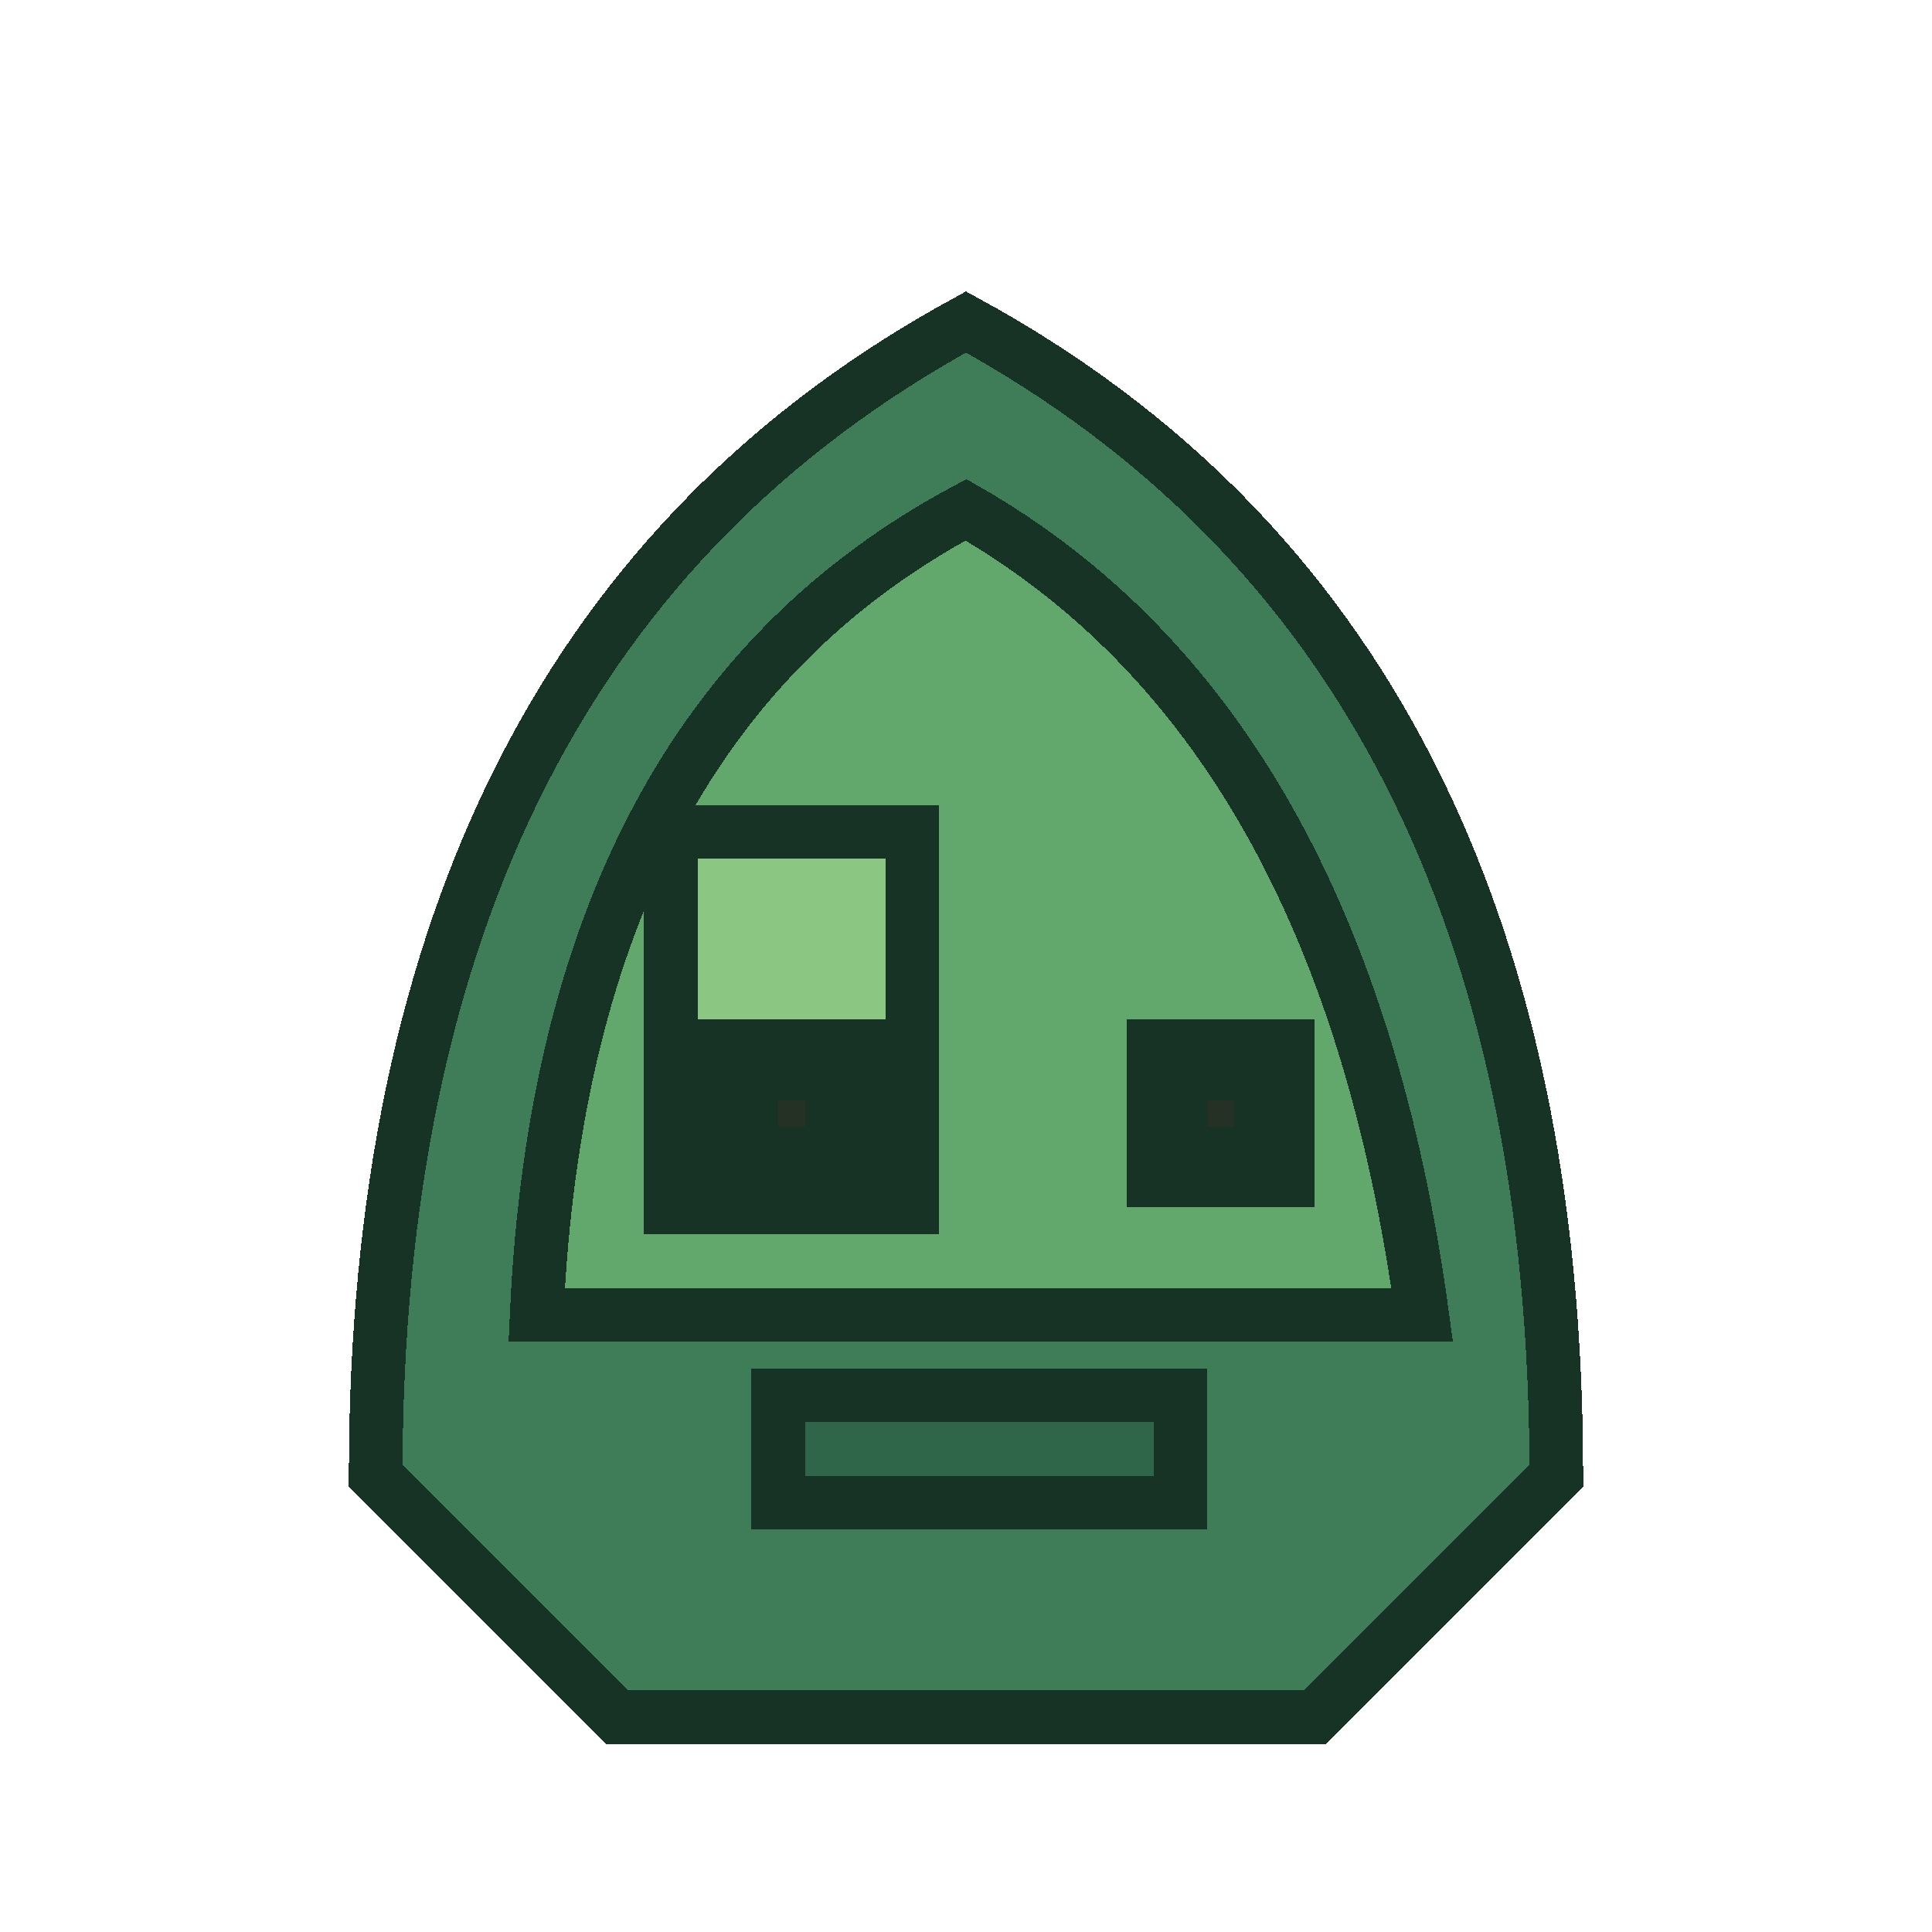
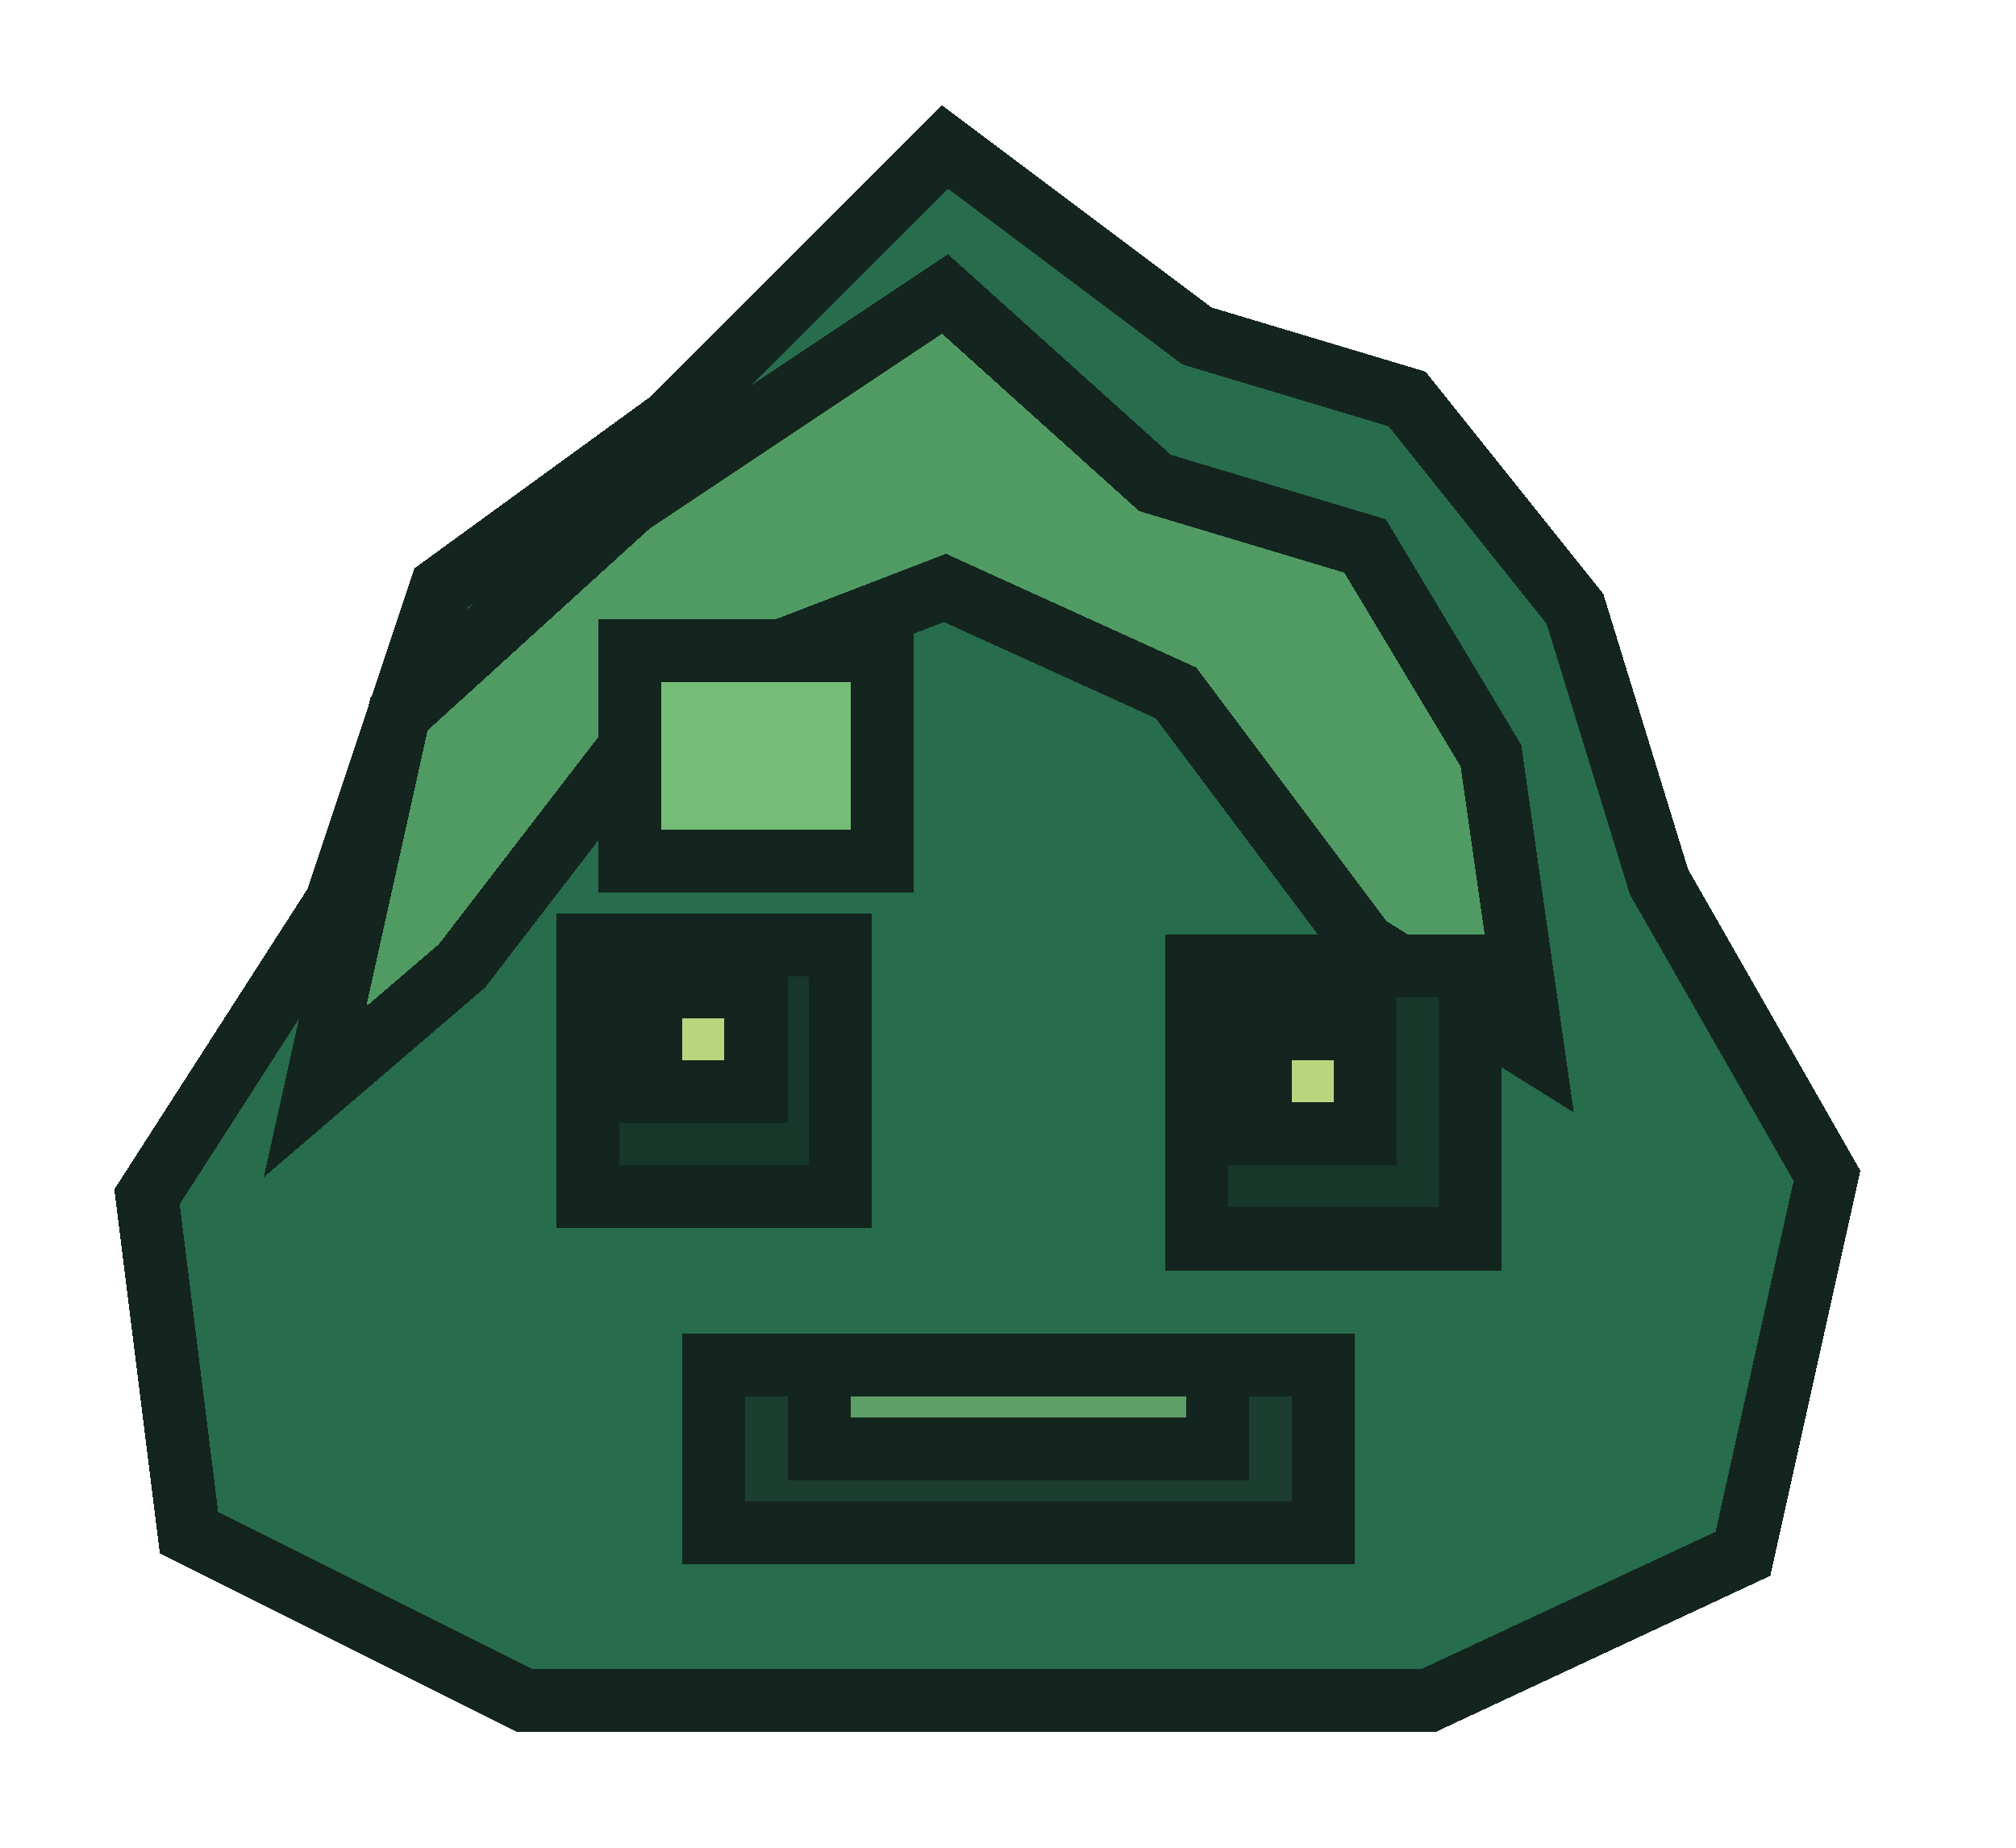
- <svg xmlns="http://www.w3.org/2000/svg" viewBox="0 0 72 72" shape-rendering="crispEdges">
-   <g stroke="#173326" stroke-width="2">
-     <path fill="#3e7d58" d="M14 55q0-31 22-43 22 12 22 43l-9 9H23z" />
-     <path fill="#62a86c" d="M20 49q1-22 16-30 14 8 17 30z" />
-     <path fill="#8bc783" d="M25 31h9v14h-9z" />
-     <rect fill="#f3dc68" x="27" y="39" width="5" height="5" />
-     <rect fill="#f3dc68" x="43" y="39" width="5" height="5" />
-     <rect fill="#263126" x="28" y="40" width="3" height="3" />
-     <rect fill="#263126" x="44" y="40" width="3" height="3" />
-     <path fill="#2f6549" d="M29 52h15v4H29z" />
+ <svg xmlns="http://www.w3.org/2000/svg" viewBox="0 0 96 88" shape-rendering="crispEdges">
+   <g stroke="#14251f" stroke-width="3">
+     <path fill="#276c4c" d="M45 7 57 16l10 3 8 10 4 13 8 14-4 18-15 7H25L9 73 7 57l9-14 5-15 11-8z" />
+     <path fill="#4f9b63" d="M45 14 55 23l10 3 6 10 2 14-8-5-9-12-11-5-13 5-10 13-7 6 4-18 11-10z" />
+     <path fill="#75bd76" d="M30 31h12v10H30z" />
+     <path fill="#17372b" d="M28 45h12v12H28zm29 1h13v13H57z" />
+     <path fill="#b9d67f" d="M31 47h5v5h-5zm29 2h5v5h-5z" />
+     <path fill="#1b3e30" d="M34 65h29v8H34z" />
+     <path fill="#5f9f68" d="M39 65h19v4H39z" />
  </g>
</svg>
